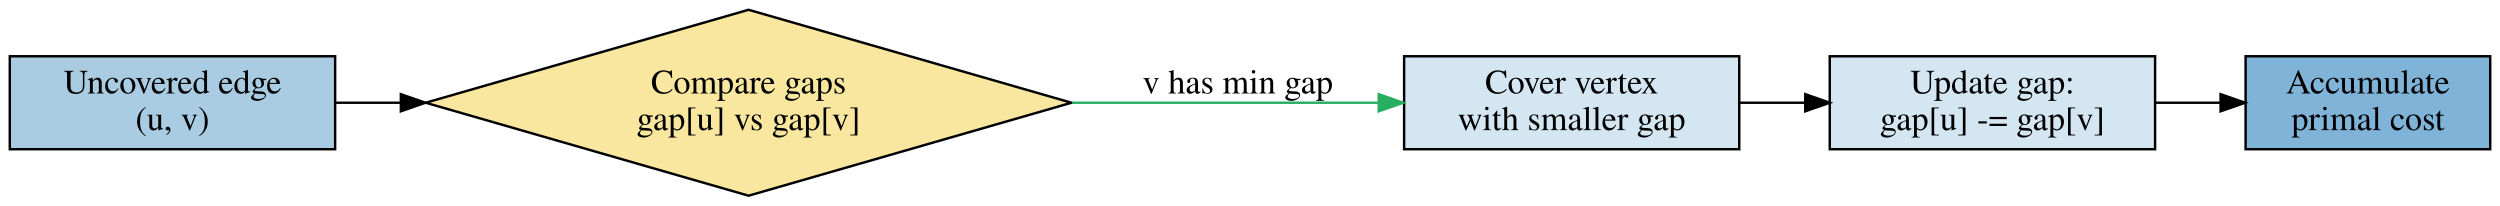
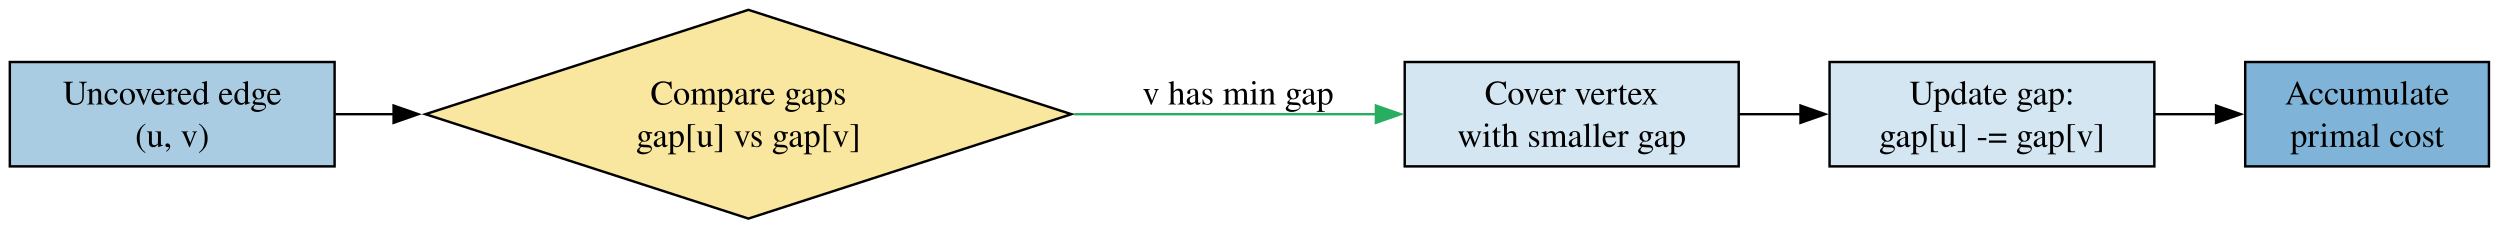
- <svg xmlns="http://www.w3.org/2000/svg" width="1022pt" height="84pt" viewBox="0.00 0.00 1022.00 84.00">
-   <g id="graph0" class="graph" transform="scale(1 1) rotate(0) translate(4 80)">
+ <svg xmlns="http://www.w3.org/2000/svg" width="1018pt" height="93pt" viewBox="0.00 0.00 1018.00 93.00">
+   <g id="graph0" class="graph" transform="scale(1 1) rotate(0) translate(4 89)">
    <g id="node1" class="node">
-       <polygon fill="#a9cce3" stroke="black" points="133,-57 0,-57 0,-19 133,-19 133,-57" />
-       <text text-anchor="middle" x="66.5" y="-41.8" font-family="Times,serif" font-size="14.00">Uncovered edge</text>
-       <text text-anchor="middle" x="66.5" y="-26.8" font-family="Times,serif" font-size="14.00">(u, v)</text>
+       <polygon fill="#a9cce3" stroke="black" points="132.25,-63.75 0,-63.75 0,-21.25 132.25,-21.25 132.25,-63.75" />
+       <text xml:space="preserve" text-anchor="middle" x="66.12" y="-46.45" font-family="Times,serif" font-size="14.00">Uncovered edge</text>
+       <text xml:space="preserve" text-anchor="middle" x="66.12" y="-29.2" font-family="Times,serif" font-size="14.00">(u, v)</text>
    </g>
    <g id="node2" class="node">
-       <polygon fill="#f9e79f" stroke="black" points="302,-76 170,-38 302,0 434,-38 302,-76" />
-       <text text-anchor="middle" x="302" y="-41.8" font-family="Times,serif" font-size="14.00">Compare gaps</text>
-       <text text-anchor="middle" x="302" y="-26.8" font-family="Times,serif" font-size="14.00">gap[u] vs gap[v]</text>
+       <polygon fill="#f9e79f" stroke="black" points="300.75,-85 169.25,-42.5 300.75,0 432.25,-42.5 300.75,-85" />
+       <text xml:space="preserve" text-anchor="middle" x="300.75" y="-46.45" font-family="Times,serif" font-size="14.00">Compare gaps</text>
+       <text xml:space="preserve" text-anchor="middle" x="300.75" y="-29.2" font-family="Times,serif" font-size="14.00">gap[u] vs gap[v]</text>
    </g>
    <g id="edge1" class="edge">
-       <path fill="none" stroke="black" d="M133.16,-38C141.68,-38 150.65,-38 159.84,-38" />
-       <polygon fill="black" stroke="black" points="159.87,-41.5 169.87,-38 159.87,-34.5 159.87,-41.5" />
+       <path fill="none" stroke="black" d="M132.54,-42.5C140.21,-42.5 148.25,-42.5 156.47,-42.5" />
+       <polygon fill="black" stroke="black" points="156.28,-46 166.28,-42.5 156.28,-39 156.28,-46" />
    </g>
    <g id="node3" class="node">
-       <polygon fill="#d4e6f1" stroke="black" points="707,-57 570,-57 570,-19 707,-19 707,-57" />
-       <text text-anchor="middle" x="638.5" y="-41.8" font-family="Times,serif" font-size="14.00">Cover vertex</text>
-       <text text-anchor="middle" x="638.5" y="-26.8" font-family="Times,serif" font-size="14.00">with smaller gap</text>
+       <polygon fill="#d4e6f1" stroke="black" points="704,-63.75 568,-63.75 568,-21.25 704,-21.25 704,-63.75" />
+       <text xml:space="preserve" text-anchor="middle" x="636" y="-46.45" font-family="Times,serif" font-size="14.00">Cover vertex</text>
+       <text xml:space="preserve" text-anchor="middle" x="636" y="-29.2" font-family="Times,serif" font-size="14.00">with smaller gap</text>
    </g>
    <g id="edge2" class="edge">
-       <path fill="none" stroke="#27ae60" d="M434.24,-38C476.57,-38 522.13,-38 559.36,-38" />
-       <polygon fill="#27ae60" stroke="#27ae60" points="559.63,-41.5 569.63,-38 559.63,-34.5 559.63,-41.5" />
-       <text text-anchor="middle" x="502" y="-41.8" font-family="Times,serif" font-size="14.00">v has min gap</text>
+       <path fill="none" stroke="#27ae60" d="M433.46,-42.5C475.17,-42.5 519.94,-42.5 556.67,-42.5" />
+       <polygon fill="#27ae60" stroke="#27ae60" points="556.28,-46 566.28,-42.5 556.28,-39 556.28,-46" />
+       <text xml:space="preserve" text-anchor="middle" x="500.12" y="-46.45" font-family="Times,serif" font-size="14.00">v has min gap</text>
    </g>
    <g id="node4" class="node">
-       <polygon fill="#d4e6f1" stroke="black" points="877,-57 744,-57 744,-19 877,-19 877,-57" />
-       <text text-anchor="middle" x="810.5" y="-41.8" font-family="Times,serif" font-size="14.00">Update gap:</text>
-       <text text-anchor="middle" x="810.5" y="-26.8" font-family="Times,serif" font-size="14.00">gap[u] -= gap[v]</text>
+       <polygon fill="#d4e6f1" stroke="black" points="873.25,-63.75 741,-63.75 741,-21.25 873.25,-21.25 873.25,-63.75" />
+       <text xml:space="preserve" text-anchor="middle" x="807.12" y="-46.45" font-family="Times,serif" font-size="14.00">Update gap:</text>
+       <text xml:space="preserve" text-anchor="middle" x="807.12" y="-29.2" font-family="Times,serif" font-size="14.00">gap[u] -= gap[v]</text>
    </g>
    <g id="edge3" class="edge">
-       <path fill="none" stroke="black" d="M707.18,-38C715.99,-38 725.06,-38 733.99,-38" />
-       <polygon fill="black" stroke="black" points="733.99,-41.5 743.99,-38 733.99,-34.5 733.99,-41.5" />
+       <path fill="none" stroke="black" d="M704.33,-42.5C712.56,-42.5 721.02,-42.5 729.38,-42.5" />
+       <polygon fill="black" stroke="black" points="729.17,-46 739.17,-42.5 729.17,-39 729.17,-46" />
    </g>
    <g id="node5" class="node">
-       <polygon fill="#7fb3d8" stroke="black" points="1014,-57 914,-57 914,-19 1014,-19 1014,-57" />
-       <text text-anchor="middle" x="964" y="-41.8" font-family="Times,serif" font-size="14.00">Accumulate</text>
-       <text text-anchor="middle" x="964" y="-26.8" font-family="Times,serif" font-size="14.00">primal cost</text>
+       <polygon fill="#7fb3d8" stroke="black" points="1009.5,-63.75 910.25,-63.75 910.25,-21.25 1009.5,-21.25 1009.5,-63.75" />
+       <text xml:space="preserve" text-anchor="middle" x="959.88" y="-46.45" font-family="Times,serif" font-size="14.00">Accumulate</text>
+       <text xml:space="preserve" text-anchor="middle" x="959.88" y="-29.2" font-family="Times,serif" font-size="14.00">primal cost</text>
    </g>
    <g id="edge4" class="edge">
-       <path fill="none" stroke="black" d="M877.07,-38C885.92,-38 894.96,-38 903.7,-38" />
-       <polygon fill="black" stroke="black" points="903.78,-41.5 913.78,-38 903.78,-34.5 903.78,-41.5" />
+       <path fill="none" stroke="black" d="M873.37,-42.5C881.7,-42.5 890.2,-42.5 898.44,-42.5" />
+       <polygon fill="black" stroke="black" points="898.38,-46 908.38,-42.5 898.38,-39 898.38,-46" />
    </g>
  </g>
</svg>
